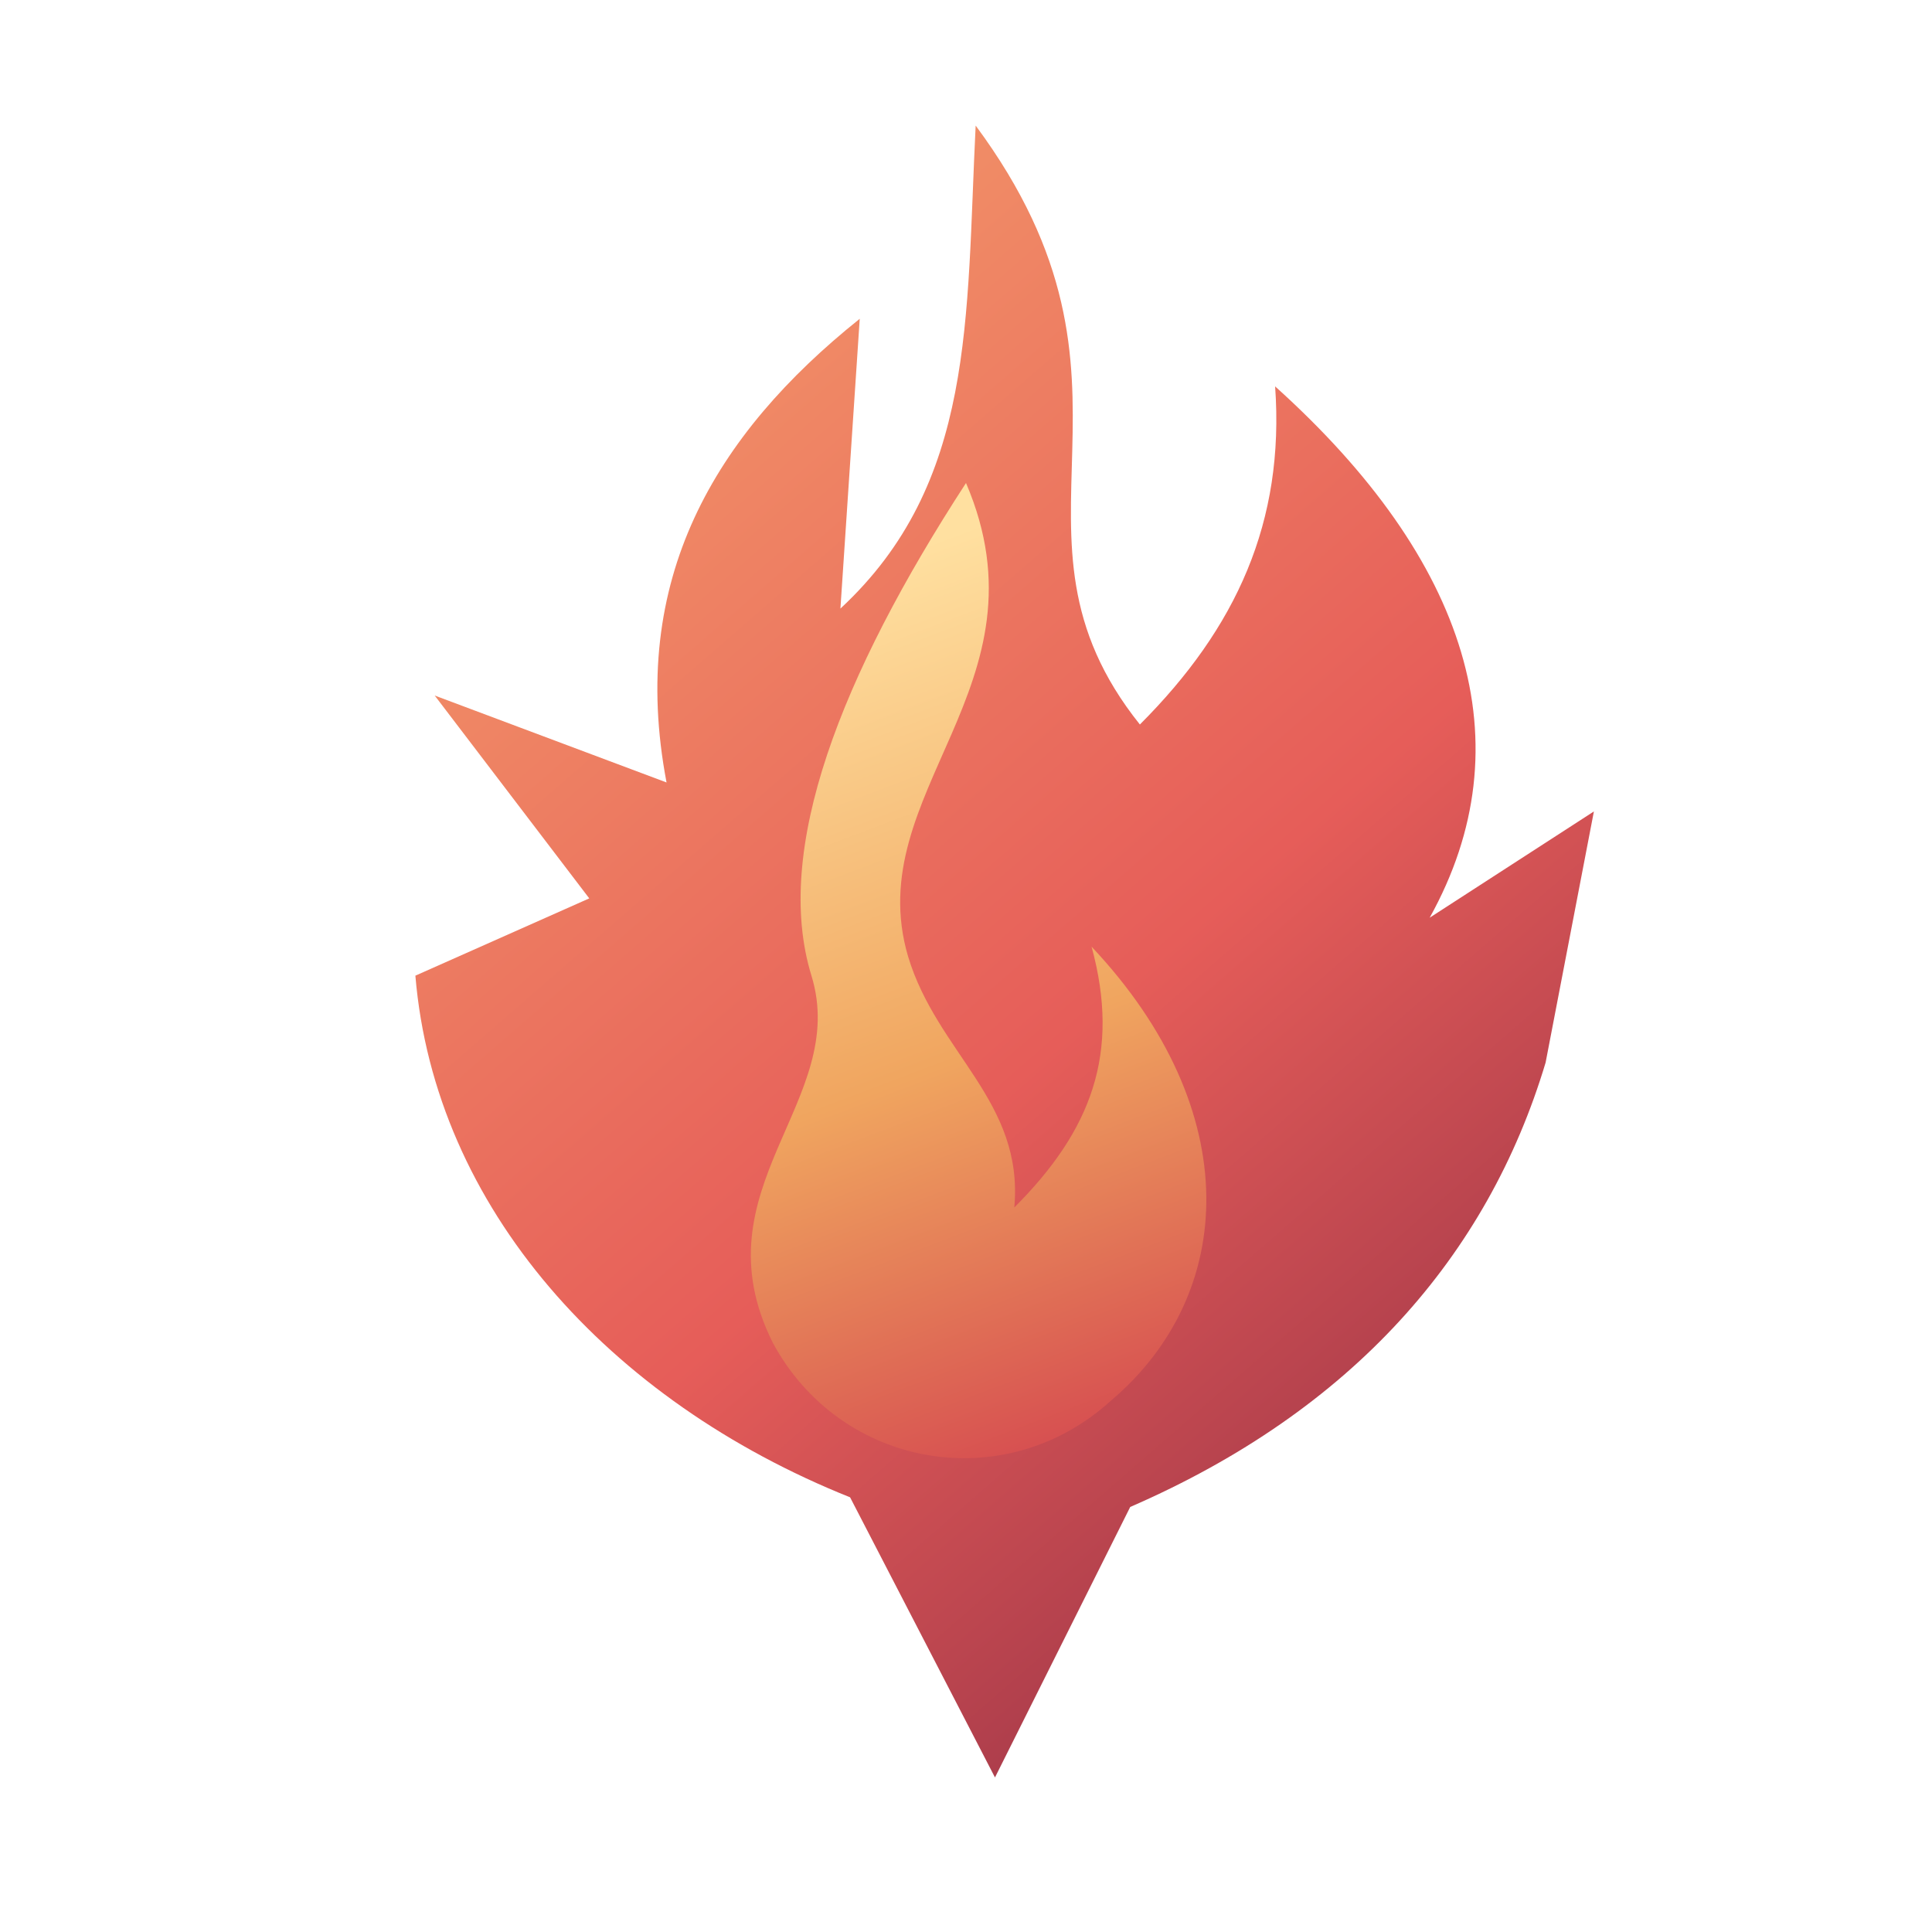
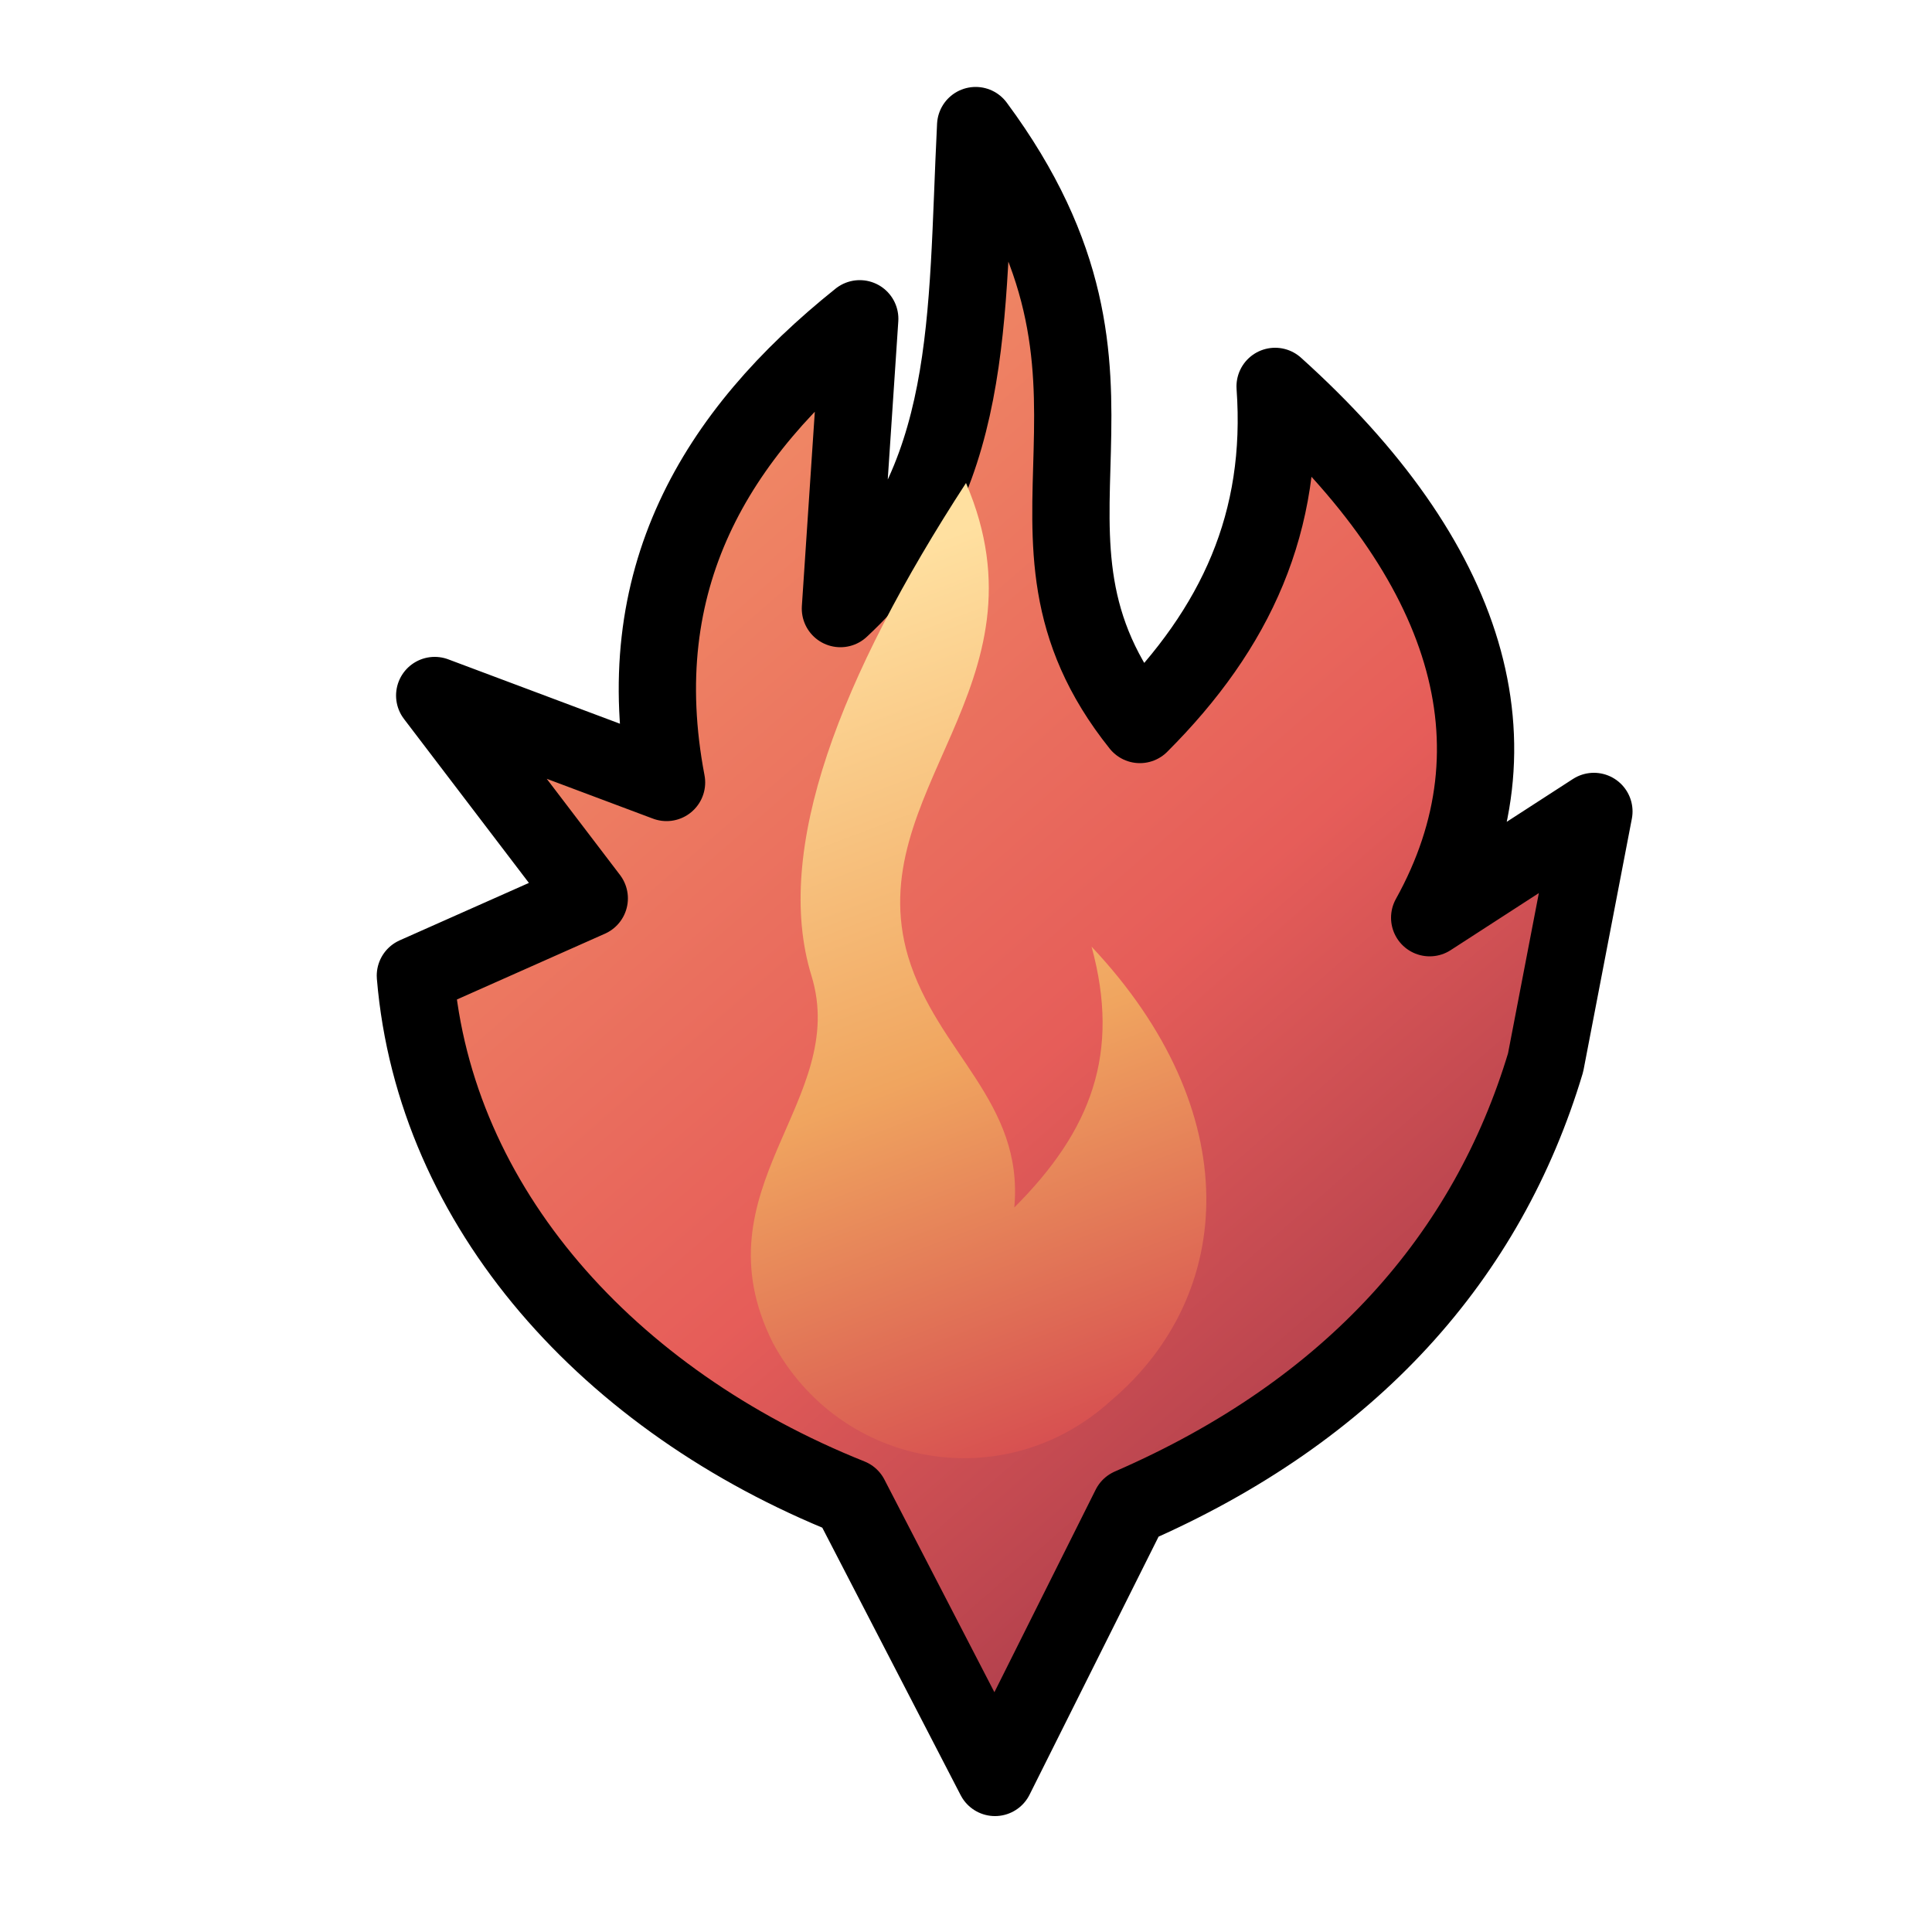
<svg xmlns="http://www.w3.org/2000/svg" viewBox="0 0 200 200" fill="none">
  <defs>
    <linearGradient id="inferno" x1="45" y1="40" x2="151" y2="162" gradientUnits="userSpaceOnUse">
      <stop stop-color="#f39769" />
      <stop offset=".58" stop-color="#e65d59" />
      <stop offset="1" stop-color="#9e3548" />
    </linearGradient>
    <linearGradient id="ember" x1="86" y1="60" x2="119" y2="147" gradientUnits="userSpaceOnUse">
      <stop stop-color="#ffe0a0" />
      <stop offset=".55" stop-color="#f0a55f" />
      <stop offset="1" stop-color="#d64d50" />
    </linearGradient>
  </defs>
-   <path fill="url(#inferno)" d="M101 13c20 27 1 42 17 62 10-10 15-21 14-35 20 18 26 37 16 55l17-11-5 26c-6 20-20 36-43 46l-14 28-15-29c-25-10-43-30-45-54l18-8-16-21 24 9c-4-21 5-36 20-48l-2 30c14-13 13-30 14-50Z" />
+   <path fill="url(#inferno)" stroke="#000000" stroke-width="8" stroke-linejoin="round" d="M101 13c20 27 1 42 17 62 10-10 15-21 14-35 20 18 26 37 16 55l17-11-5 26c-6 20-20 36-43 46l-14 28-15-29c-25-10-43-30-45-54l18-8-16-21 24 9c-4-21 5-36 20-48l-2 30c14-13 13-30 14-50Z" />
  <path fill="url(#ember)" d="M100 50c9 21-11 32-6 49 3 10 12 15 11 26 8-8 11-16 8-27 16 17 15 36 2 47-11 10-28 7-35-6-8-16 8-25 4-38-4-13 3-31 16-51Z" />
</svg>
